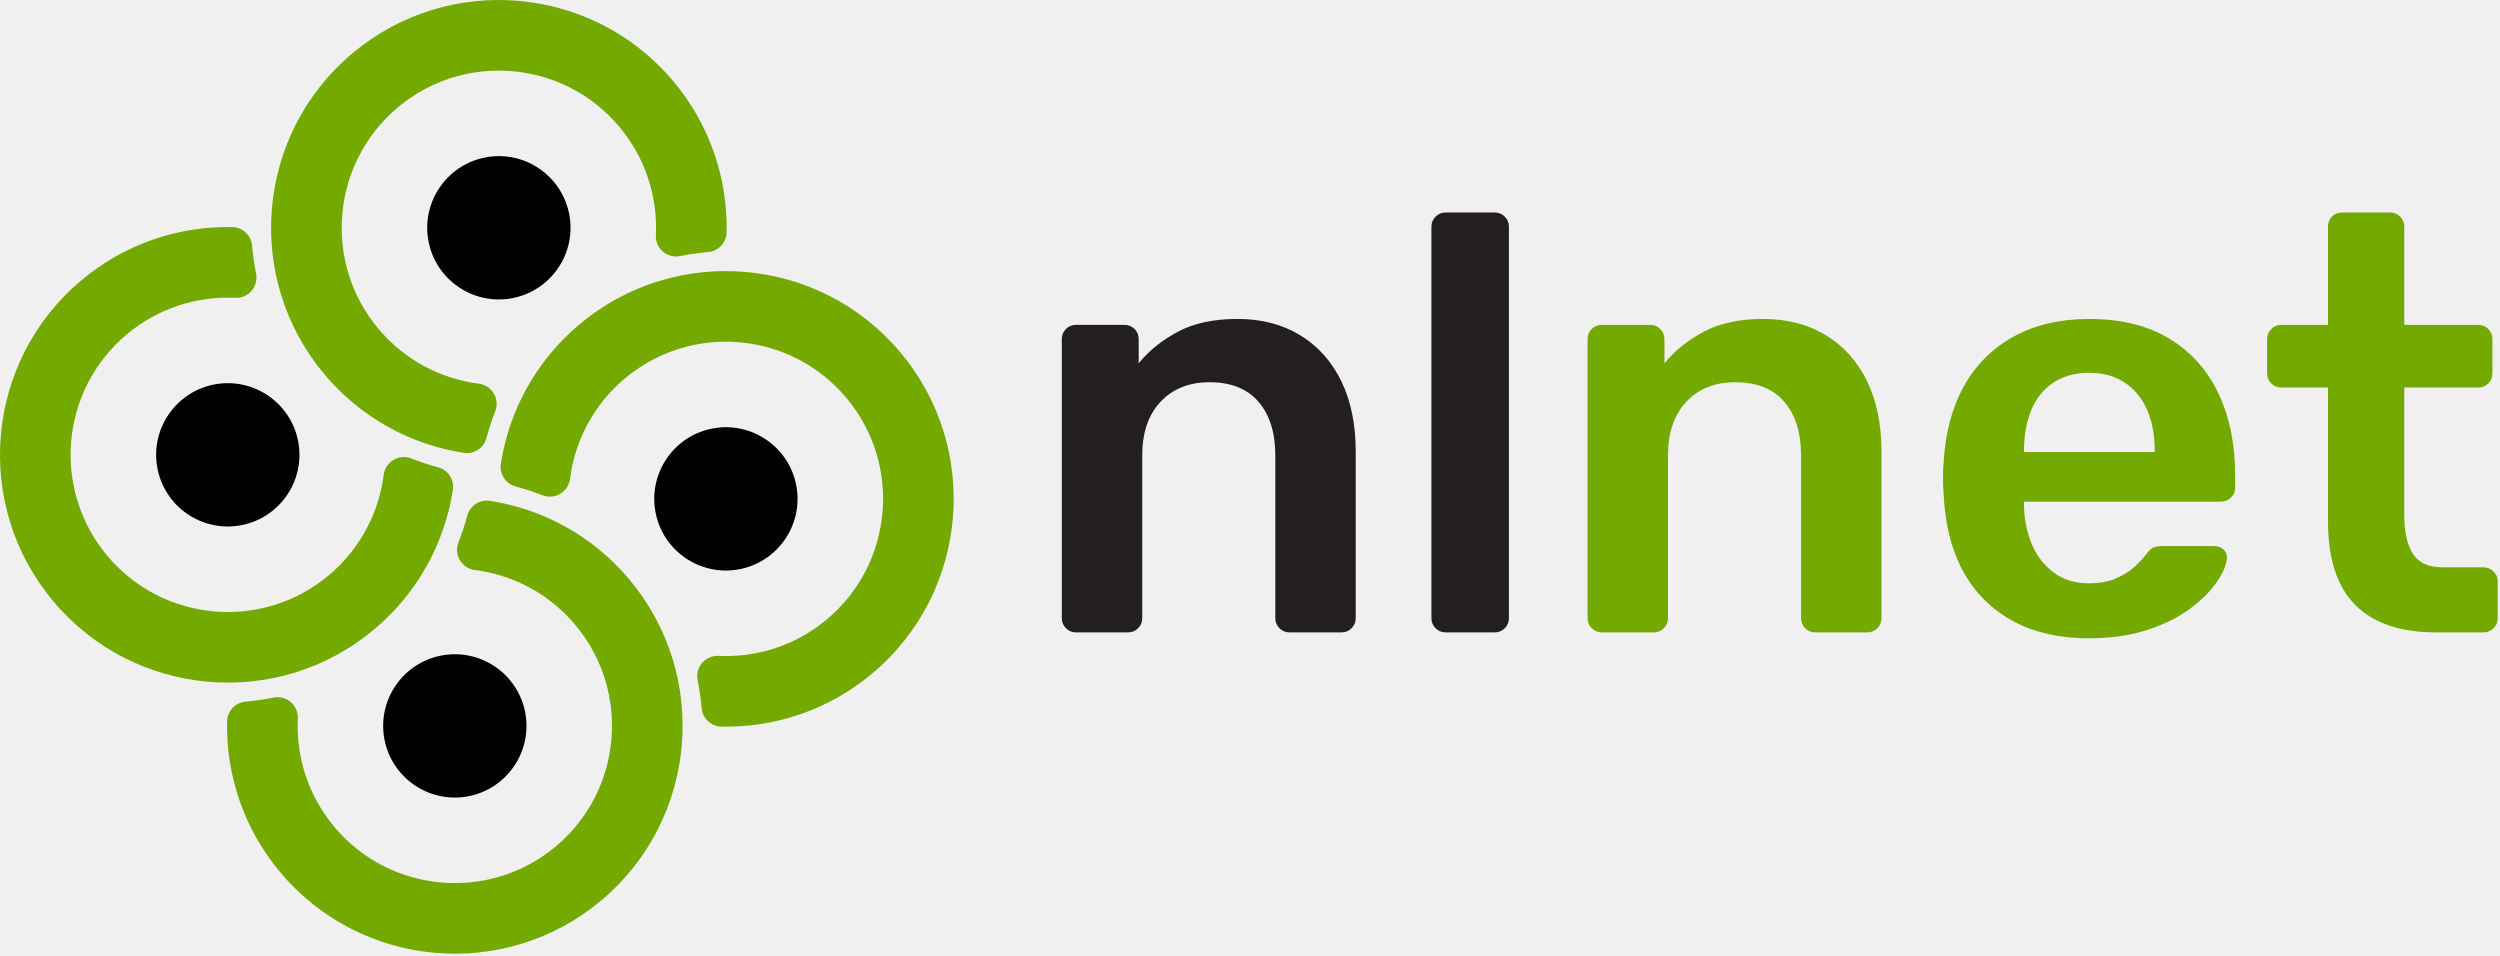
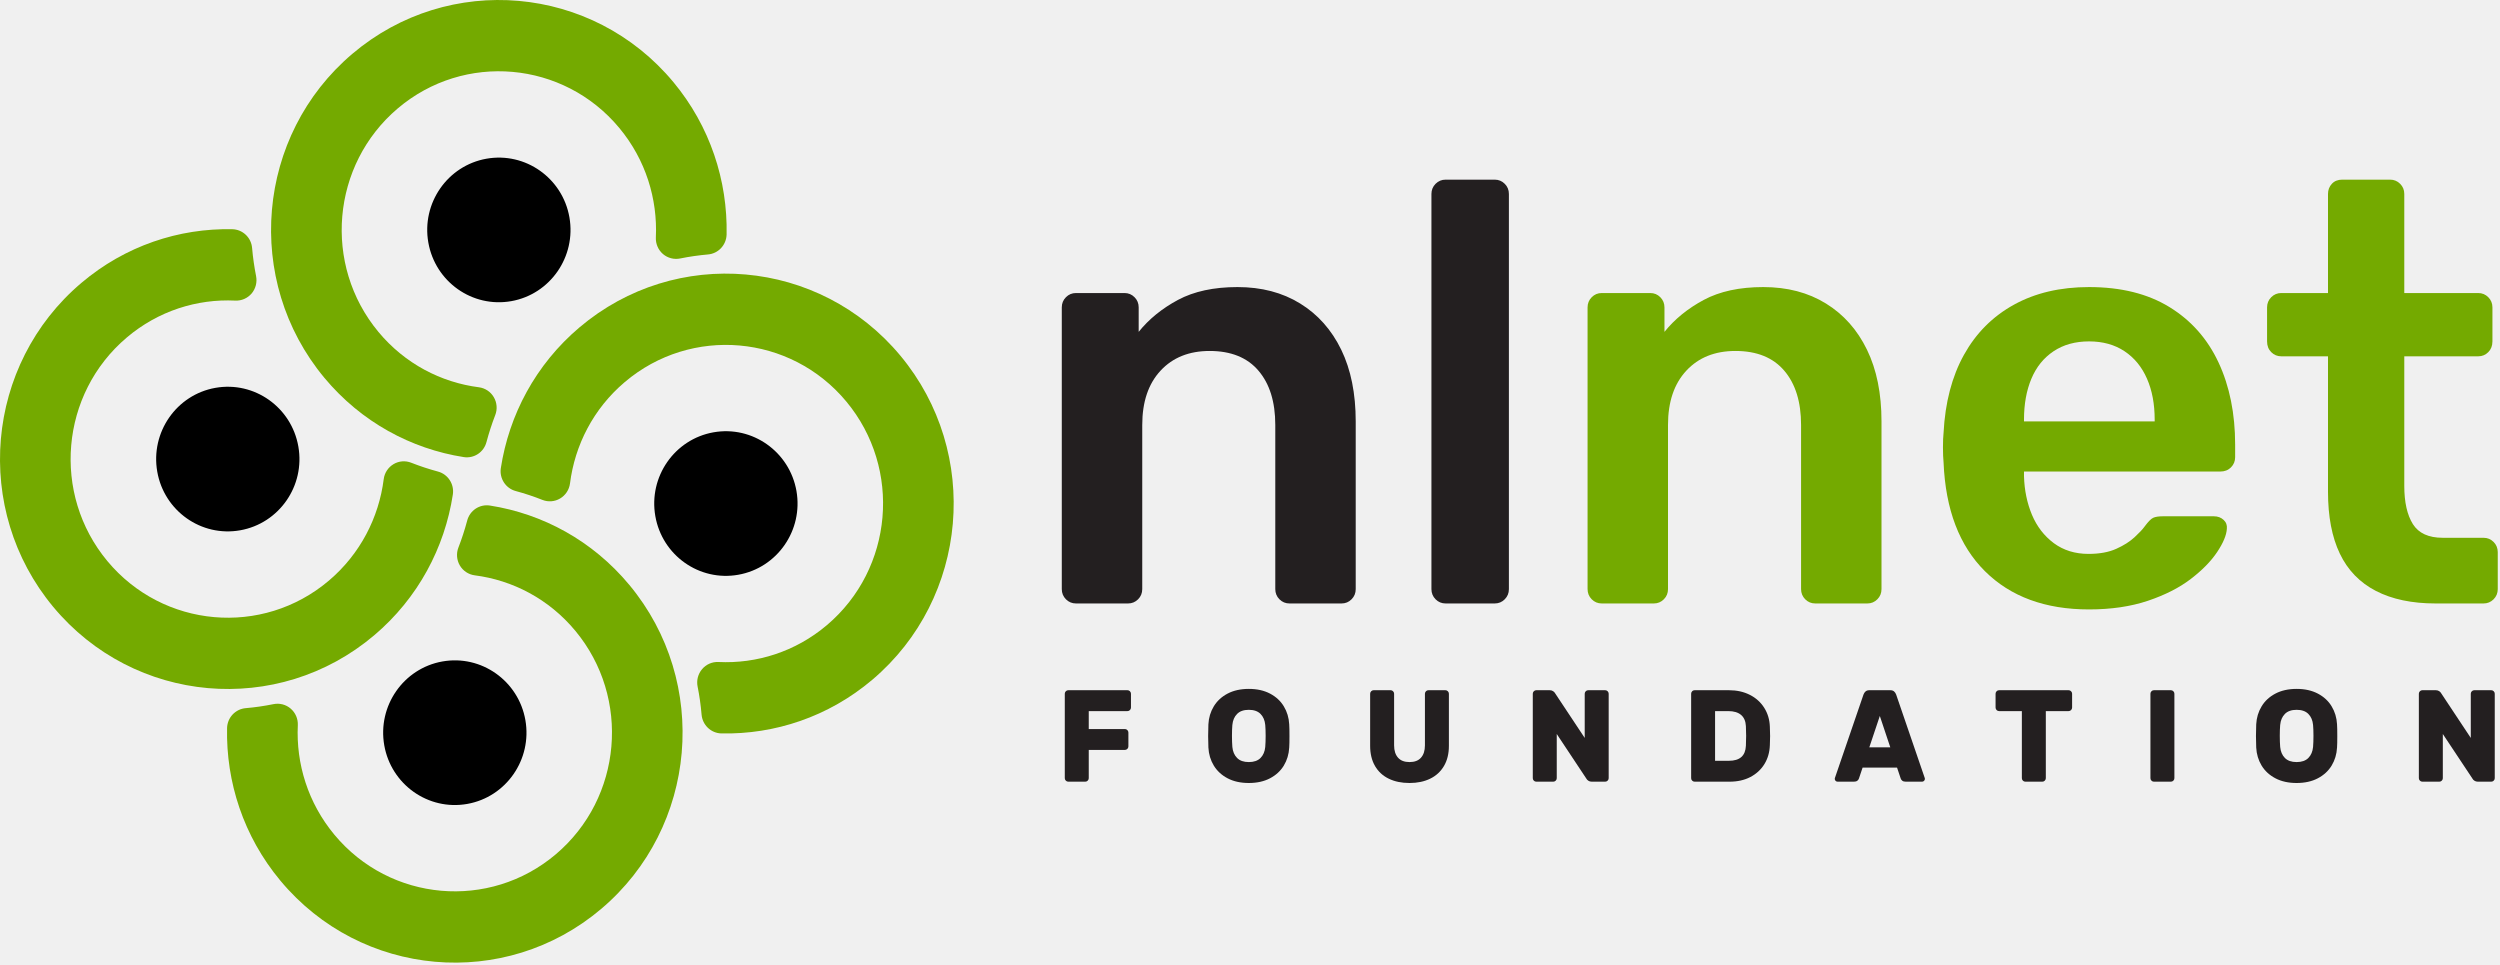
- <svg xmlns="http://www.w3.org/2000/svg" width="1086px" height="415px" version="1.1" xml:space="preserve" style="fill-rule:evenodd;clip-rule:evenodd;stroke-linejoin:round;stroke-miterlimit:2;">
-   <g>
-     <g>
-       <g>
-         <path d="M211.345,190.214c-1.137,4.372 -5.39,7.182 -9.858,6.513c-22.854,-3.548 -44.571,-15.066 -60.591,-34.158c-35.111,-41.843 -29.645,-104.32 12.199,-139.431c41.843,-35.111 104.32,-29.645 139.431,12.198c16.02,19.092 23.592,42.479 23.117,65.603c-0.117,4.516 -3.623,8.215 -8.126,8.575c-4.029,0.353 -8.046,0.928 -12.032,1.727c-2.662,0.545 -5.427,-0.168 -7.494,-1.933c-2.066,-1.764 -3.204,-4.383 -3.084,-7.098c0.798,-16.564 -4.394,-33.46 -15.884,-47.152c-24.226,-28.872 -67.335,-32.644 -96.207,-8.418c-28.872,24.227 -32.644,67.336 -8.417,96.208c11.489,13.693 27.226,21.74 43.677,23.832c2.694,0.353 5.075,1.928 6.454,4.269c1.378,2.341 1.6,5.187 0.602,7.714c-1.477,3.787 -2.741,7.643 -3.787,11.551Z" style="fill:#74aa00;" />
-         <path d="M211.306,68.301c16.918,-2.983 33.074,8.33 36.057,25.247c2.983,16.917 -8.33,33.074 -25.247,36.057c-16.918,2.983 -33.074,-8.33 -36.057,-25.248c-2.983,-16.917 8.33,-33.073 25.247,-36.056Z" />
-       </g>
-       <g>
-         <path d="M224.072,211.345c-4.372,-1.137 -7.183,-5.39 -6.513,-9.858c3.547,-22.854 15.066,-44.571 34.158,-60.591c41.843,-35.111 104.32,-29.645 139.431,12.199c35.111,41.843 29.645,104.32 -12.199,139.431c-19.091,16.02 -42.479,23.592 -65.602,23.117c-4.516,-0.117 -8.216,-3.623 -8.576,-8.126c-0.352,-4.029 -0.927,-8.046 -1.726,-12.032c-0.545,-2.662 0.168,-5.427 1.933,-7.494c1.764,-2.066 4.383,-3.204 7.098,-3.084c16.564,0.798 33.459,-4.394 47.152,-15.884c28.872,-24.226 32.644,-67.335 8.417,-96.207c-24.226,-28.872 -67.335,-32.644 -96.207,-8.417c-13.693,11.489 -21.74,27.226 -23.833,43.677c-0.352,2.694 -1.927,5.075 -4.268,6.454c-2.342,1.378 -5.188,1.6 -7.714,0.602c-3.787,-1.477 -7.644,-2.741 -11.551,-3.787Z" style="fill:#74aa00;" />
-         <path d="M345.985,211.306c2.983,16.918 -8.33,33.074 -25.247,36.057c-16.918,2.983 -33.074,-8.33 -36.057,-25.247c-2.983,-16.918 8.33,-33.074 25.247,-36.057c16.918,-2.983 33.074,8.33 36.057,25.247Z" />
-       </g>
-       <g>
-         <path d="M202.941,224.072c1.136,-4.372 5.389,-7.183 9.857,-6.513c22.855,3.547 44.572,15.066 60.592,34.158c35.11,41.843 29.644,104.32 -12.199,139.431c-41.843,35.111 -104.32,29.645 -139.431,-12.199c-16.02,-19.091 -23.593,-42.479 -23.117,-65.602c0.117,-4.516 3.622,-8.216 8.126,-8.576c4.029,-0.352 8.046,-0.927 12.032,-1.726c2.662,-0.545 5.427,0.168 7.493,1.933c2.067,1.764 3.205,4.383 3.084,7.098c-0.798,16.564 4.395,33.459 15.884,47.152c24.227,28.872 67.336,32.644 96.208,8.417c28.872,-24.226 32.643,-67.335 8.417,-96.207c-11.49,-13.693 -27.227,-21.74 -43.678,-23.833c-2.694,-0.352 -5.075,-1.927 -6.453,-4.268c-1.379,-2.342 -1.601,-5.188 -0.602,-7.714c1.477,-3.787 2.741,-7.644 3.787,-11.551Z" style="fill:#74aa00;" />
-         <path d="M202.979,345.985c-16.917,2.983 -33.073,-8.33 -36.056,-25.247c-2.983,-16.918 8.329,-33.074 25.247,-36.057c16.917,-2.983 33.074,8.33 36.057,25.247c2.983,16.918 -8.33,33.074 -25.248,36.057Z" />
-       </g>
-       <g>
-         <path d="M190.214,202.941c4.372,1.136 7.182,5.389 6.513,9.857c-3.548,22.855 -15.066,44.572 -34.158,60.592c-41.843,35.11 -104.32,29.644 -139.431,-12.199c-35.111,-41.843 -29.645,-104.32 12.198,-139.431c19.092,-16.02 42.479,-23.593 65.603,-23.117c4.516,0.117 8.215,3.622 8.575,8.126c0.353,4.029 0.928,8.046 1.727,12.032c0.545,2.662 -0.168,5.427 -1.933,7.493c-1.764,2.067 -4.383,3.205 -7.098,3.084c-16.564,-0.798 -33.46,4.395 -47.152,15.884c-28.872,24.227 -32.644,67.336 -8.418,96.208c24.227,28.872 67.336,32.643 96.208,8.417c13.693,-11.49 21.74,-27.227 23.832,-43.678c0.353,-2.694 1.928,-5.075 4.269,-6.453c2.341,-1.379 5.187,-1.601 7.714,-0.602c3.787,1.477 7.643,2.741 11.551,3.787Z" style="fill:#74aa00;" />
-         <path d="M68.301,202.979c-2.983,-16.917 8.33,-33.073 25.247,-36.056c16.917,-2.983 33.074,8.329 36.057,25.247c2.983,16.917 -8.33,33.074 -25.248,36.057c-16.917,2.983 -33.073,-8.33 -36.056,-25.248Z" />
-       </g>
-     </g>
-     <g>
-       <g>
-         <path d="M467.416,274.709c-1.713,-0 -3.169,-0.6 -4.368,-1.799c-1.199,-1.199 -1.798,-2.654 -1.798,-4.367l0,-121.259c0,-1.713 0.599,-3.169 1.798,-4.368c1.199,-1.199 2.655,-1.798 4.368,-1.798l21.066,-0c1.713,-0 3.168,0.599 4.367,1.798c1.199,1.199 1.799,2.655 1.799,4.368l-0,10.533c4.453,-5.481 10.147,-10.062 17.084,-13.745c6.936,-3.682 15.543,-5.523 25.819,-5.523c10.447,-0 19.525,2.355 27.232,7.065c7.707,4.71 13.659,11.346 17.855,19.91c4.196,8.563 6.294,18.84 6.294,30.829l0,72.19c0,1.713 -0.599,3.168 -1.798,4.367c-1.199,1.199 -2.655,1.799 -4.368,1.799l-22.607,-0c-1.713,-0 -3.169,-0.6 -4.368,-1.799c-1.199,-1.199 -1.798,-2.654 -1.798,-4.367l-0,-70.649c-0,-9.934 -2.441,-17.727 -7.322,-23.378c-4.881,-5.652 -11.946,-8.478 -21.195,-8.478c-8.906,-0 -16.013,2.826 -21.323,8.478c-5.309,5.651 -7.964,13.444 -7.964,23.378l0,70.649c0,1.713 -0.599,3.168 -1.798,4.367c-1.199,1.199 -2.655,1.799 -4.368,1.799l-22.607,-0Z" style="fill:#231f20;fill-rule:nonzero;" />
-         <path d="M627.982,274.709c-1.713,-0 -3.169,-0.6 -4.368,-1.799c-1.199,-1.199 -1.798,-2.654 -1.798,-4.367l-0,-170.071c-0,-1.713 0.599,-3.169 1.798,-4.368c1.199,-1.199 2.655,-1.798 4.368,-1.798l21.323,-0c1.713,-0 3.168,0.599 4.367,1.798c1.199,1.199 1.799,2.655 1.799,4.368l-0,170.071c-0,1.713 -0.6,3.168 -1.799,4.367c-1.199,1.199 -2.654,1.799 -4.367,1.799l-21.323,-0Z" style="fill:#231f20;fill-rule:nonzero;" />
-         <path d="M695.805,274.709c-1.713,-0 -3.169,-0.6 -4.368,-1.799c-1.199,-1.199 -1.798,-2.654 -1.798,-4.367l0,-121.259c0,-1.713 0.599,-3.169 1.798,-4.368c1.199,-1.199 2.655,-1.798 4.368,-1.798l21.066,-0c1.713,-0 3.169,0.599 4.367,1.798c1.199,1.199 1.799,2.655 1.799,4.368l-0,10.533c4.453,-5.481 10.147,-10.062 17.084,-13.745c6.936,-3.682 15.543,-5.523 25.819,-5.523c10.447,-0 19.525,2.355 27.232,7.065c7.707,4.71 13.659,11.346 17.855,19.91c4.196,8.563 6.294,18.84 6.294,30.829l0,72.19c0,1.713 -0.599,3.168 -1.798,4.367c-1.199,1.199 -2.655,1.799 -4.368,1.799l-22.607,-0c-1.713,-0 -3.169,-0.6 -4.368,-1.799c-1.199,-1.199 -1.798,-2.654 -1.798,-4.367l-0,-70.649c-0,-9.934 -2.441,-17.727 -7.322,-23.378c-4.881,-5.652 -11.946,-8.478 -21.195,-8.478c-8.906,-0 -16.013,2.826 -21.323,8.478c-5.309,5.651 -7.964,13.444 -7.964,23.378l0,70.649c0,1.713 -0.599,3.168 -1.798,4.367c-1.199,1.199 -2.655,1.799 -4.368,1.799l-22.607,-0Z" style="fill:#74aa00;fill-rule:nonzero;" />
-         <path d="M907.495,277.278c-19.011,-0 -34.083,-5.481 -45.215,-16.442c-11.133,-10.961 -17.128,-26.547 -17.984,-46.757c-0.171,-1.713 -0.257,-3.896 -0.257,-6.551c0,-2.655 0.086,-4.753 0.257,-6.294c0.685,-13.017 3.64,-24.192 8.863,-33.526c5.224,-9.335 12.46,-16.528 21.709,-21.581c9.248,-5.052 20.124,-7.578 32.627,-7.578c13.873,-0 25.519,2.869 34.939,8.606c9.42,5.738 16.528,13.702 21.323,23.892c4.796,10.191 7.194,21.966 7.194,35.325l-0,5.395c-0,1.713 -0.6,3.168 -1.799,4.367c-1.199,1.199 -2.74,1.799 -4.624,1.799l-85.293,-0l0,2.055c0.172,5.994 1.328,11.518 3.469,16.57c2.14,5.053 5.309,9.12 9.505,12.203c4.196,3.083 9.206,4.625 15.029,4.625c4.796,-0 8.82,-0.728 12.075,-2.184c3.254,-1.456 5.908,-3.126 7.964,-5.01c2.055,-1.884 3.511,-3.425 4.367,-4.624c1.541,-2.055 2.783,-3.297 3.725,-3.725c0.942,-0.428 2.355,-0.642 4.239,-0.642l22.094,-0c1.713,-0 3.126,0.513 4.239,1.541c1.113,1.028 1.584,2.312 1.413,3.854c-0.171,2.74 -1.584,6.08 -4.239,10.019c-2.655,3.939 -6.466,7.793 -11.432,11.561c-4.967,3.768 -11.176,6.893 -18.626,9.377c-7.45,2.483 -15.971,3.725 -25.562,3.725Zm-28.26,-80.925l56.776,-0l0,-0.771c0,-6.68 -1.113,-12.546 -3.339,-17.598c-2.227,-5.053 -5.481,-8.992 -9.763,-11.818c-4.282,-2.826 -9.42,-4.239 -15.414,-4.239c-5.995,0 -11.133,1.413 -15.414,4.239c-4.282,2.826 -7.494,6.765 -9.634,11.818c-2.141,5.052 -3.212,10.918 -3.212,17.598l0,0.771Z" style="fill:#74aa00;fill-rule:nonzero;" />
-         <path d="M1058.04,274.709c-10.277,-0 -18.926,-1.799 -25.948,-5.395c-7.022,-3.597 -12.246,-8.949 -15.671,-16.057c-3.426,-7.108 -5.138,-15.971 -5.138,-26.59l-0,-58.317l-20.296,-0c-1.713,-0 -3.168,-0.6 -4.367,-1.799c-1.199,-1.198 -1.799,-2.74 -1.799,-4.624l0,-14.643c0,-1.713 0.6,-3.169 1.799,-4.368c1.199,-1.199 2.654,-1.798 4.367,-1.798l20.296,-0l-0,-42.646c-0,-1.713 0.556,-3.169 1.67,-4.368c1.113,-1.199 2.611,-1.798 4.495,-1.798l20.81,-0c1.713,-0 3.168,0.599 4.367,1.798c1.199,1.199 1.799,2.655 1.799,4.368l-0,42.646l32.113,-0c1.712,-0 3.168,0.599 4.367,1.798c1.199,1.199 1.798,2.655 1.798,4.368l0,14.643c0,1.884 -0.599,3.426 -1.798,4.624c-1.199,1.199 -2.655,1.799 -4.367,1.799l-32.113,-0l-0,55.748c-0,7.022 1.241,12.503 3.725,16.442c2.483,3.939 6.808,5.909 12.973,5.909l17.727,0c1.713,0 3.168,0.6 4.367,1.798c1.199,1.199 1.799,2.655 1.799,4.368l-0,15.928c-0,1.713 -0.6,3.168 -1.799,4.367c-1.199,1.199 -2.654,1.799 -4.367,1.799l-20.809,-0Z" style="fill:#74aa00;fill-rule:nonzero;" />
-       </g>
-     </g>
+ <svg xmlns="http://www.w3.org/2000/svg" width="70" height="27" viewBox="0 0 70 27" fill="none">
+   <g clip-path="url(#clip0_2981_64294)">
+     <path fill-rule="evenodd" clip-rule="evenodd" d="M13.622 12.375C13.549 12.66 13.275 12.843 12.987 12.799C11.514 12.568 10.114 11.819 9.081 10.577C6.818 7.854 7.17 3.79 9.868 1.505C12.565 -0.779 16.592 -0.423 18.855 2.299C19.887 3.541 20.375 5.063 20.345 6.567C20.337 6.861 20.111 7.102 19.821 7.125C19.561 7.148 19.302 7.185 19.046 7.237C18.874 7.273 18.696 7.226 18.562 7.112C18.429 6.997 18.356 6.826 18.364 6.65C18.415 5.572 18.081 4.473 17.34 3.582C15.778 1.704 13 1.458 11.139 3.034C9.278 4.611 9.035 7.415 10.596 9.294C11.337 10.185 12.351 10.708 13.411 10.844C13.585 10.867 13.739 10.97 13.827 11.122C13.916 11.274 13.931 11.46 13.866 11.624C13.771 11.87 13.69 12.121 13.622 12.375Z" fill="#74AA00" />
+     <path fill-rule="evenodd" clip-rule="evenodd" d="M13.62 4.444C14.71 4.25 15.752 4.986 15.944 6.086C16.136 7.187 15.407 8.238 14.317 8.432C13.226 8.626 12.185 7.89 11.993 6.789C11.8 5.689 12.53 4.638 13.62 4.444Z" fill="black" />
+     <path fill-rule="evenodd" clip-rule="evenodd" d="M14.443 13.75C14.161 13.676 13.98 13.399 14.023 13.109C14.252 11.622 14.994 10.209 16.225 9.167C18.922 6.882 22.949 7.238 25.212 9.96C27.475 12.683 27.123 16.747 24.426 19.032C23.195 20.074 21.688 20.567 20.197 20.536C19.906 20.528 19.668 20.3 19.644 20.007C19.622 19.745 19.585 19.484 19.533 19.224C19.498 19.051 19.544 18.871 19.658 18.737C19.771 18.602 19.94 18.528 20.115 18.536C21.183 18.588 22.272 18.25 23.154 17.503C25.015 15.927 25.259 13.122 23.697 11.243C22.136 9.365 19.357 9.12 17.496 10.696C16.613 11.443 16.095 12.467 15.96 13.537C15.937 13.713 15.835 13.868 15.684 13.957C15.534 14.047 15.35 14.062 15.187 13.997C14.943 13.9 14.695 13.818 14.443 13.75Z" fill="#74AA00" />
+     <path fill-rule="evenodd" clip-rule="evenodd" d="M22.301 13.748C22.493 14.848 21.764 15.899 20.673 16.093C19.583 16.288 18.541 15.552 18.349 14.451C18.157 13.35 18.886 12.299 19.977 12.105C21.067 11.911 22.108 12.647 22.301 13.748Z" fill="black" />
+     <path fill-rule="evenodd" clip-rule="evenodd" d="M13.081 14.578C13.154 14.294 13.428 14.111 13.716 14.155C15.189 14.385 16.589 15.135 17.621 16.377C19.884 19.099 19.532 23.164 16.835 25.448C14.138 27.733 10.111 27.377 7.848 24.655C6.815 23.413 6.327 21.891 6.358 20.387C6.365 20.093 6.591 19.852 6.882 19.828C7.141 19.806 7.4 19.768 7.657 19.716C7.829 19.681 8.007 19.727 8.14 19.842C8.273 19.957 8.347 20.127 8.339 20.304C8.287 21.381 8.622 22.481 9.363 23.372C10.924 25.25 13.703 25.495 15.564 23.919C17.425 22.343 17.668 19.538 16.107 17.66C15.366 16.769 14.351 16.245 13.291 16.109C13.117 16.086 12.964 15.984 12.875 15.832C12.786 15.679 12.772 15.494 12.836 15.33C12.932 15.083 13.013 14.832 13.081 14.578Z" fill="#74AA00" />
+     <path fill-rule="evenodd" clip-rule="evenodd" d="M13.083 22.51C11.993 22.704 10.952 21.968 10.759 20.867C10.567 19.767 11.296 18.715 12.387 18.521C13.477 18.327 14.518 19.063 14.711 20.164C14.903 21.265 14.174 22.316 13.083 22.51Z" fill="black" />
+     <path fill-rule="evenodd" clip-rule="evenodd" d="M12.261 13.203C12.542 13.277 12.723 13.554 12.68 13.845C12.452 15.332 11.709 16.745 10.479 17.787C7.782 20.071 3.755 19.715 1.491 16.993C-0.772 14.271 -0.419 10.206 2.278 7.922C3.508 6.879 5.016 6.387 6.506 6.418C6.797 6.425 7.036 6.653 7.059 6.946C7.082 7.209 7.119 7.47 7.17 7.729C7.205 7.902 7.159 8.082 7.046 8.217C6.932 8.351 6.763 8.425 6.588 8.417C5.52 8.365 4.431 8.703 3.549 9.451C1.688 11.027 1.445 13.832 3.006 15.71C4.568 17.588 7.347 17.834 9.208 16.258C10.09 15.51 10.609 14.486 10.744 13.416C10.766 13.241 10.868 13.086 11.019 12.996C11.17 12.906 11.353 12.892 11.516 12.957C11.76 13.053 12.009 13.135 12.261 13.203Z" fill="#74AA00" />
+     <path fill-rule="evenodd" clip-rule="evenodd" d="M4.403 13.206C4.211 12.105 4.94 11.054 6.03 10.86C7.121 10.666 8.162 11.402 8.354 12.503C8.547 13.603 7.817 14.654 6.727 14.848C5.636 15.043 4.595 14.306 4.403 13.206Z" fill="black" />
+     <path d="M30.128 16.897C30.017 16.897 29.924 16.858 29.846 16.78C29.769 16.702 29.73 16.607 29.73 16.495V8.606C29.73 8.495 29.769 8.4 29.846 8.322C29.924 8.244 30.017 8.205 30.128 8.205H31.486C31.596 8.205 31.69 8.244 31.767 8.322C31.845 8.4 31.883 8.495 31.883 8.606V9.292C32.17 8.935 32.537 8.637 32.984 8.397C33.431 8.158 33.986 8.038 34.649 8.038C35.322 8.038 35.907 8.191 36.404 8.498C36.901 8.804 37.284 9.236 37.555 9.793C37.825 10.35 37.96 11.019 37.96 11.799V16.495C37.96 16.607 37.922 16.702 37.844 16.78C37.767 16.858 37.673 16.897 37.563 16.897H36.106C35.995 16.897 35.902 16.858 35.824 16.78C35.747 16.702 35.708 16.607 35.708 16.495V11.899C35.708 11.253 35.551 10.746 35.236 10.378C34.922 10.01 34.466 9.827 33.87 9.827C33.296 9.827 32.838 10.01 32.496 10.378C32.154 10.746 31.983 11.253 31.983 11.899V16.495C31.983 16.607 31.944 16.702 31.867 16.78C31.789 16.858 31.695 16.897 31.585 16.897H30.128Z" fill="#231F20" />
+     <path d="M40.477 16.897C40.367 16.897 40.273 16.858 40.196 16.78C40.119 16.702 40.08 16.607 40.08 16.496V5.431C40.08 5.319 40.119 5.225 40.196 5.147C40.273 5.069 40.367 5.03 40.477 5.03H41.852C41.962 5.03 42.056 5.069 42.133 5.147C42.211 5.225 42.249 5.319 42.249 5.431V16.496C42.249 16.607 42.211 16.702 42.133 16.78C42.056 16.858 41.962 16.897 41.852 16.897H40.477Z" fill="#231F20" />
+     <path d="M44.85 16.897C44.739 16.897 44.645 16.858 44.568 16.78C44.491 16.702 44.452 16.607 44.452 16.495V8.606C44.452 8.495 44.491 8.4 44.568 8.322C44.645 8.244 44.739 8.205 44.85 8.205H46.207C46.318 8.205 46.412 8.244 46.489 8.322C46.566 8.4 46.605 8.495 46.605 8.606V9.292C46.892 8.935 47.259 8.637 47.706 8.397C48.153 8.158 48.708 8.038 49.37 8.038C50.044 8.038 50.629 8.191 51.126 8.498C51.622 8.804 52.006 9.236 52.276 9.793C52.547 10.35 52.682 11.019 52.682 11.799V16.495C52.682 16.607 52.644 16.702 52.566 16.78C52.489 16.858 52.395 16.897 52.285 16.897H50.828C50.717 16.897 50.623 16.858 50.546 16.78C50.469 16.702 50.43 16.607 50.43 16.495V11.899C50.43 11.253 50.273 10.746 49.958 10.378C49.644 10.01 49.188 9.827 48.592 9.827C48.018 9.827 47.56 10.01 47.218 10.378C46.875 10.746 46.704 11.253 46.704 11.899V16.495C46.704 16.607 46.666 16.702 46.588 16.78C46.511 16.858 46.417 16.897 46.307 16.897H44.85Z" fill="#74AA00" />
+     <path d="M58.493 17.064C57.268 17.064 56.297 16.707 55.579 15.994C54.861 15.281 54.475 14.267 54.42 12.952C54.409 12.841 54.403 12.699 54.403 12.526C54.403 12.353 54.409 12.217 54.42 12.116C54.464 11.27 54.654 10.542 54.991 9.935C55.328 9.328 55.794 8.86 56.391 8.531C56.987 8.202 57.688 8.038 58.493 8.038C59.388 8.038 60.138 8.225 60.745 8.598C61.353 8.971 61.811 9.489 62.12 10.152C62.429 10.815 62.584 11.582 62.584 12.451V12.802C62.584 12.913 62.545 13.008 62.468 13.086C62.39 13.164 62.291 13.203 62.17 13.203H56.672V13.336C56.683 13.726 56.758 14.086 56.895 14.415C57.033 14.743 57.238 15.008 57.508 15.209C57.779 15.409 58.102 15.509 58.477 15.509C58.786 15.509 59.045 15.462 59.255 15.367C59.465 15.273 59.636 15.164 59.769 15.041C59.901 14.919 59.995 14.819 60.05 14.741C60.149 14.607 60.229 14.526 60.29 14.498C60.351 14.47 60.442 14.456 60.563 14.456H61.987C62.098 14.456 62.189 14.49 62.261 14.557C62.333 14.623 62.363 14.707 62.352 14.807C62.341 14.986 62.25 15.203 62.079 15.459C61.907 15.716 61.662 15.966 61.342 16.211C61.022 16.457 60.621 16.66 60.141 16.822C59.661 16.983 59.112 17.064 58.493 17.064ZM56.672 11.799H60.331V11.749C60.331 11.314 60.26 10.932 60.116 10.604C59.973 10.275 59.763 10.019 59.487 9.835C59.211 9.651 58.88 9.559 58.493 9.559C58.107 9.559 57.776 9.651 57.5 9.835C57.224 10.019 57.017 10.275 56.879 10.604C56.741 10.932 56.672 11.314 56.672 11.749V11.799Z" fill="#74AA00" />
+     <path d="M68.198 16.897C67.536 16.897 66.978 16.78 66.525 16.546C66.073 16.312 65.736 15.963 65.515 15.501C65.294 15.039 65.184 14.462 65.184 13.771V9.977H63.876C63.766 9.977 63.672 9.938 63.594 9.86C63.517 9.782 63.478 9.682 63.478 9.559V8.606C63.478 8.495 63.517 8.4 63.594 8.322C63.672 8.244 63.766 8.205 63.876 8.205H65.184V5.431C65.184 5.319 65.22 5.225 65.292 5.147C65.364 5.069 65.46 5.03 65.582 5.03H66.923C67.033 5.03 67.127 5.069 67.204 5.147C67.282 5.225 67.32 5.319 67.32 5.431V8.205H69.39C69.501 8.205 69.594 8.244 69.672 8.322C69.749 8.4 69.788 8.495 69.788 8.606V9.559C69.788 9.682 69.749 9.782 69.672 9.86C69.594 9.938 69.501 9.977 69.39 9.977H67.32V13.604C67.32 14.061 67.4 14.417 67.56 14.674C67.721 14.93 67.999 15.058 68.397 15.058H69.539C69.65 15.058 69.743 15.097 69.821 15.175C69.898 15.253 69.937 15.348 69.937 15.459V16.496C69.937 16.607 69.898 16.702 69.821 16.78C69.743 16.858 69.65 16.897 69.539 16.897H68.198Z" fill="#74AA00" />
+     <path d="M31.569 19.326C31.596 19.326 31.619 19.335 31.638 19.355C31.657 19.375 31.667 19.398 31.667 19.424V19.812C31.667 19.839 31.657 19.862 31.638 19.882C31.619 19.901 31.596 19.911 31.569 19.911H30.485V20.413H31.497C31.523 20.413 31.546 20.422 31.566 20.442C31.585 20.461 31.595 20.485 31.595 20.511V20.899C31.595 20.926 31.585 20.949 31.566 20.969C31.546 20.988 31.523 20.998 31.497 20.998H30.485V21.789C30.485 21.816 30.476 21.839 30.456 21.858C30.437 21.878 30.414 21.887 30.387 21.887H29.912C29.886 21.887 29.863 21.878 29.843 21.858C29.824 21.839 29.814 21.816 29.814 21.789V19.424C29.814 19.398 29.824 19.375 29.843 19.355C29.863 19.335 29.886 19.326 29.912 19.326H31.569Z" fill="#231F20" />
+     <path d="M34.967 19.289C35.196 19.289 35.394 19.333 35.561 19.421C35.728 19.509 35.857 19.628 35.947 19.778C36.038 19.928 36.088 20.095 36.098 20.281C36.103 20.349 36.105 20.459 36.105 20.61C36.105 20.759 36.103 20.866 36.098 20.932C36.088 21.118 36.038 21.285 35.947 21.436C35.857 21.585 35.728 21.704 35.561 21.792C35.394 21.88 35.196 21.924 34.967 21.924C34.737 21.924 34.539 21.88 34.372 21.792C34.205 21.704 34.077 21.585 33.986 21.436C33.895 21.285 33.845 21.118 33.835 20.932C33.831 20.8 33.828 20.693 33.828 20.61C33.828 20.527 33.831 20.418 33.835 20.281C33.845 20.095 33.895 19.928 33.986 19.778C34.077 19.628 34.205 19.509 34.372 19.421C34.539 19.333 34.737 19.289 34.967 19.289ZM35.427 20.299C35.415 20.17 35.371 20.067 35.295 19.99C35.219 19.913 35.109 19.875 34.967 19.875C34.824 19.875 34.715 19.913 34.639 19.99C34.562 20.067 34.518 20.17 34.506 20.299C34.499 20.38 34.495 20.481 34.495 20.603C34.495 20.722 34.499 20.826 34.506 20.914C34.518 21.043 34.562 21.146 34.639 21.223C34.715 21.3 34.824 21.338 34.967 21.338C35.109 21.338 35.219 21.3 35.295 21.223C35.371 21.146 35.415 21.043 35.427 20.914C35.434 20.826 35.438 20.722 35.438 20.603C35.438 20.481 35.434 20.38 35.427 20.299Z" fill="#231F20" />
+     <path d="M40.471 19.326C40.497 19.326 40.52 19.335 40.54 19.355C40.559 19.375 40.569 19.398 40.569 19.424V20.885C40.569 21.104 40.523 21.292 40.431 21.448C40.339 21.604 40.21 21.723 40.045 21.803C39.879 21.884 39.687 21.924 39.467 21.924C39.244 21.924 39.05 21.884 38.885 21.803C38.719 21.723 38.591 21.604 38.5 21.448C38.41 21.292 38.364 21.104 38.364 20.885V19.424C38.364 19.398 38.374 19.375 38.393 19.355C38.413 19.335 38.436 19.326 38.462 19.326H38.937C38.964 19.326 38.987 19.335 39.006 19.355C39.025 19.375 39.035 19.398 39.035 19.424V20.87C39.035 21.019 39.072 21.134 39.146 21.216C39.219 21.298 39.326 21.338 39.467 21.338C39.607 21.338 39.714 21.298 39.787 21.216C39.861 21.134 39.898 21.019 39.898 20.87V19.424C39.898 19.398 39.908 19.375 39.927 19.355C39.946 19.335 39.969 19.326 39.996 19.326H40.471Z" fill="#231F20" />
+     <path d="M44.568 21.887C44.531 21.887 44.5 21.878 44.473 21.86C44.447 21.842 44.429 21.823 44.419 21.803L43.589 20.552V21.789C43.589 21.816 43.579 21.839 43.56 21.858C43.54 21.878 43.517 21.887 43.491 21.887H43.016C42.989 21.887 42.966 21.878 42.947 21.858C42.928 21.839 42.918 21.816 42.918 21.789V19.424C42.918 19.398 42.928 19.375 42.947 19.355C42.966 19.335 42.989 19.326 43.016 19.326H43.393C43.429 19.326 43.461 19.335 43.487 19.353C43.514 19.372 43.532 19.39 43.542 19.41L44.372 20.662V19.424C44.372 19.398 44.382 19.375 44.401 19.355C44.42 19.335 44.443 19.326 44.47 19.326H44.945C44.971 19.326 44.994 19.335 45.014 19.355C45.033 19.375 45.043 19.398 45.043 19.424V21.789C45.043 21.816 45.033 21.839 45.014 21.858C44.994 21.878 44.971 21.887 44.945 21.887H44.568Z" fill="#231F20" />
+     <path d="M49.556 20.347C49.561 20.483 49.563 20.571 49.563 20.61C49.563 20.649 49.561 20.735 49.556 20.866C49.549 21.067 49.497 21.243 49.402 21.397C49.306 21.551 49.175 21.671 49.008 21.758C48.842 21.844 48.648 21.887 48.428 21.887H47.45C47.423 21.887 47.4 21.878 47.381 21.858C47.361 21.839 47.352 21.816 47.352 21.789V19.424C47.352 19.398 47.361 19.375 47.381 19.355C47.4 19.335 47.423 19.326 47.45 19.326H48.41C48.63 19.326 48.825 19.369 48.996 19.456C49.166 19.542 49.3 19.663 49.398 19.818C49.496 19.973 49.549 20.149 49.556 20.347ZM48.022 19.911V21.302H48.41C48.715 21.302 48.873 21.162 48.885 20.881C48.89 20.74 48.892 20.647 48.892 20.603C48.892 20.554 48.89 20.464 48.885 20.332C48.878 20.193 48.833 20.088 48.749 20.017C48.666 19.947 48.547 19.911 48.392 19.911H48.022Z" fill="#231F20" />
+     <path d="M53.882 21.752C53.892 21.776 53.897 21.795 53.897 21.807C53.897 21.829 53.889 21.848 53.873 21.864C53.857 21.88 53.839 21.887 53.817 21.887H53.36C53.319 21.887 53.287 21.878 53.264 21.86C53.241 21.842 53.226 21.82 53.219 21.796L53.117 21.492H52.153L52.051 21.796C52.044 21.82 52.029 21.842 52.006 21.86C51.983 21.878 51.951 21.887 51.91 21.887H51.453C51.431 21.887 51.412 21.88 51.397 21.864C51.381 21.848 51.373 21.829 51.373 21.807C51.373 21.795 51.378 21.776 51.388 21.752L52.178 19.447C52.19 19.412 52.209 19.384 52.236 19.36C52.263 19.337 52.298 19.326 52.341 19.326H52.928C52.972 19.326 53.007 19.337 53.034 19.36C53.06 19.384 53.08 19.412 53.092 19.447L53.882 21.752ZM52.928 20.925L52.635 20.047L52.341 20.925H52.928Z" fill="#231F20" />
+     <path d="M57.921 19.326C57.947 19.326 57.97 19.335 57.99 19.355C58.009 19.375 58.019 19.398 58.019 19.424V19.812C58.019 19.839 58.009 19.862 57.99 19.882C57.97 19.901 57.947 19.911 57.921 19.911H57.283V21.789C57.283 21.816 57.273 21.839 57.254 21.858C57.234 21.878 57.212 21.887 57.185 21.887H56.71C56.683 21.887 56.66 21.878 56.641 21.858C56.622 21.839 56.612 21.816 56.612 21.789V19.911H55.974C55.947 19.911 55.924 19.901 55.905 19.882C55.886 19.862 55.876 19.839 55.876 19.812V19.424C55.876 19.398 55.886 19.375 55.905 19.355C55.924 19.335 55.947 19.326 55.974 19.326H57.921Z" fill="#231F20" />
+     <path d="M60.31 21.887C60.283 21.887 60.26 21.878 60.241 21.858C60.222 21.839 60.212 21.816 60.212 21.789V19.424C60.212 19.398 60.222 19.375 60.241 19.355C60.26 19.335 60.283 19.326 60.31 19.326H60.785C60.811 19.326 60.834 19.335 60.854 19.355C60.873 19.375 60.883 19.398 60.883 19.424V21.789C60.883 21.816 60.873 21.839 60.854 21.858C60.834 21.878 60.811 21.887 60.785 21.887H60.31Z" fill="#231F20" />
+     <path d="M64.305 19.289C64.535 19.289 64.733 19.333 64.9 19.421C65.067 19.509 65.196 19.628 65.286 19.778C65.377 19.928 65.427 20.095 65.437 20.281C65.442 20.349 65.444 20.459 65.444 20.61C65.444 20.759 65.442 20.866 65.437 20.932C65.427 21.118 65.377 21.285 65.286 21.436C65.196 21.585 65.067 21.704 64.9 21.792C64.733 21.88 64.535 21.924 64.305 21.924C64.076 21.924 63.878 21.88 63.711 21.792C63.544 21.704 63.415 21.585 63.325 21.436C63.234 21.285 63.184 21.118 63.174 20.932C63.169 20.8 63.167 20.693 63.167 20.61C63.167 20.527 63.169 20.418 63.174 20.281C63.184 20.095 63.234 19.928 63.325 19.778C63.415 19.628 63.544 19.509 63.711 19.421C63.878 19.333 64.076 19.289 64.305 19.289ZM64.766 20.299C64.754 20.17 64.71 20.067 64.634 19.99C64.558 19.913 64.448 19.875 64.305 19.875C64.163 19.875 64.053 19.913 63.977 19.99C63.901 20.067 63.857 20.17 63.845 20.299C63.838 20.38 63.834 20.481 63.834 20.603C63.834 20.722 63.838 20.826 63.845 20.914C63.857 21.043 63.901 21.146 63.977 21.223C64.053 21.3 64.163 21.338 64.305 21.338C64.448 21.338 64.558 21.3 64.634 21.223C64.71 21.146 64.754 21.043 64.766 20.914C64.773 20.826 64.777 20.722 64.777 20.603C64.777 20.481 64.773 20.38 64.766 20.299Z" fill="#231F20" />
+     <path d="M69.378 21.887C69.342 21.887 69.311 21.878 69.284 21.86C69.257 21.842 69.239 21.823 69.23 21.803L68.399 20.552V21.789C68.399 21.816 68.39 21.839 68.37 21.858C68.351 21.878 68.328 21.887 68.301 21.887H67.826C67.8 21.887 67.777 21.878 67.757 21.858C67.738 21.839 67.728 21.816 67.728 21.789V19.424C67.728 19.398 67.738 19.375 67.757 19.355C67.777 19.335 67.8 19.326 67.826 19.326H68.204C68.24 19.326 68.271 19.335 68.298 19.353C68.324 19.372 68.343 19.39 68.352 19.41L69.182 20.662V19.424C69.182 19.398 69.192 19.375 69.211 19.355C69.231 19.335 69.254 19.326 69.28 19.326H69.755C69.782 19.326 69.805 19.335 69.824 19.355C69.844 19.375 69.853 19.398 69.853 19.424V21.789C69.853 21.816 69.844 21.839 69.824 21.858C69.805 21.878 69.782 21.887 69.755 21.887H69.378Z" fill="#231F20" />
  </g>
+   <defs>
+     <clipPath id="clip0_2981_64294">
+       <rect width="70" height="27" fill="white" />
+     </clipPath>
+   </defs>
</svg>
